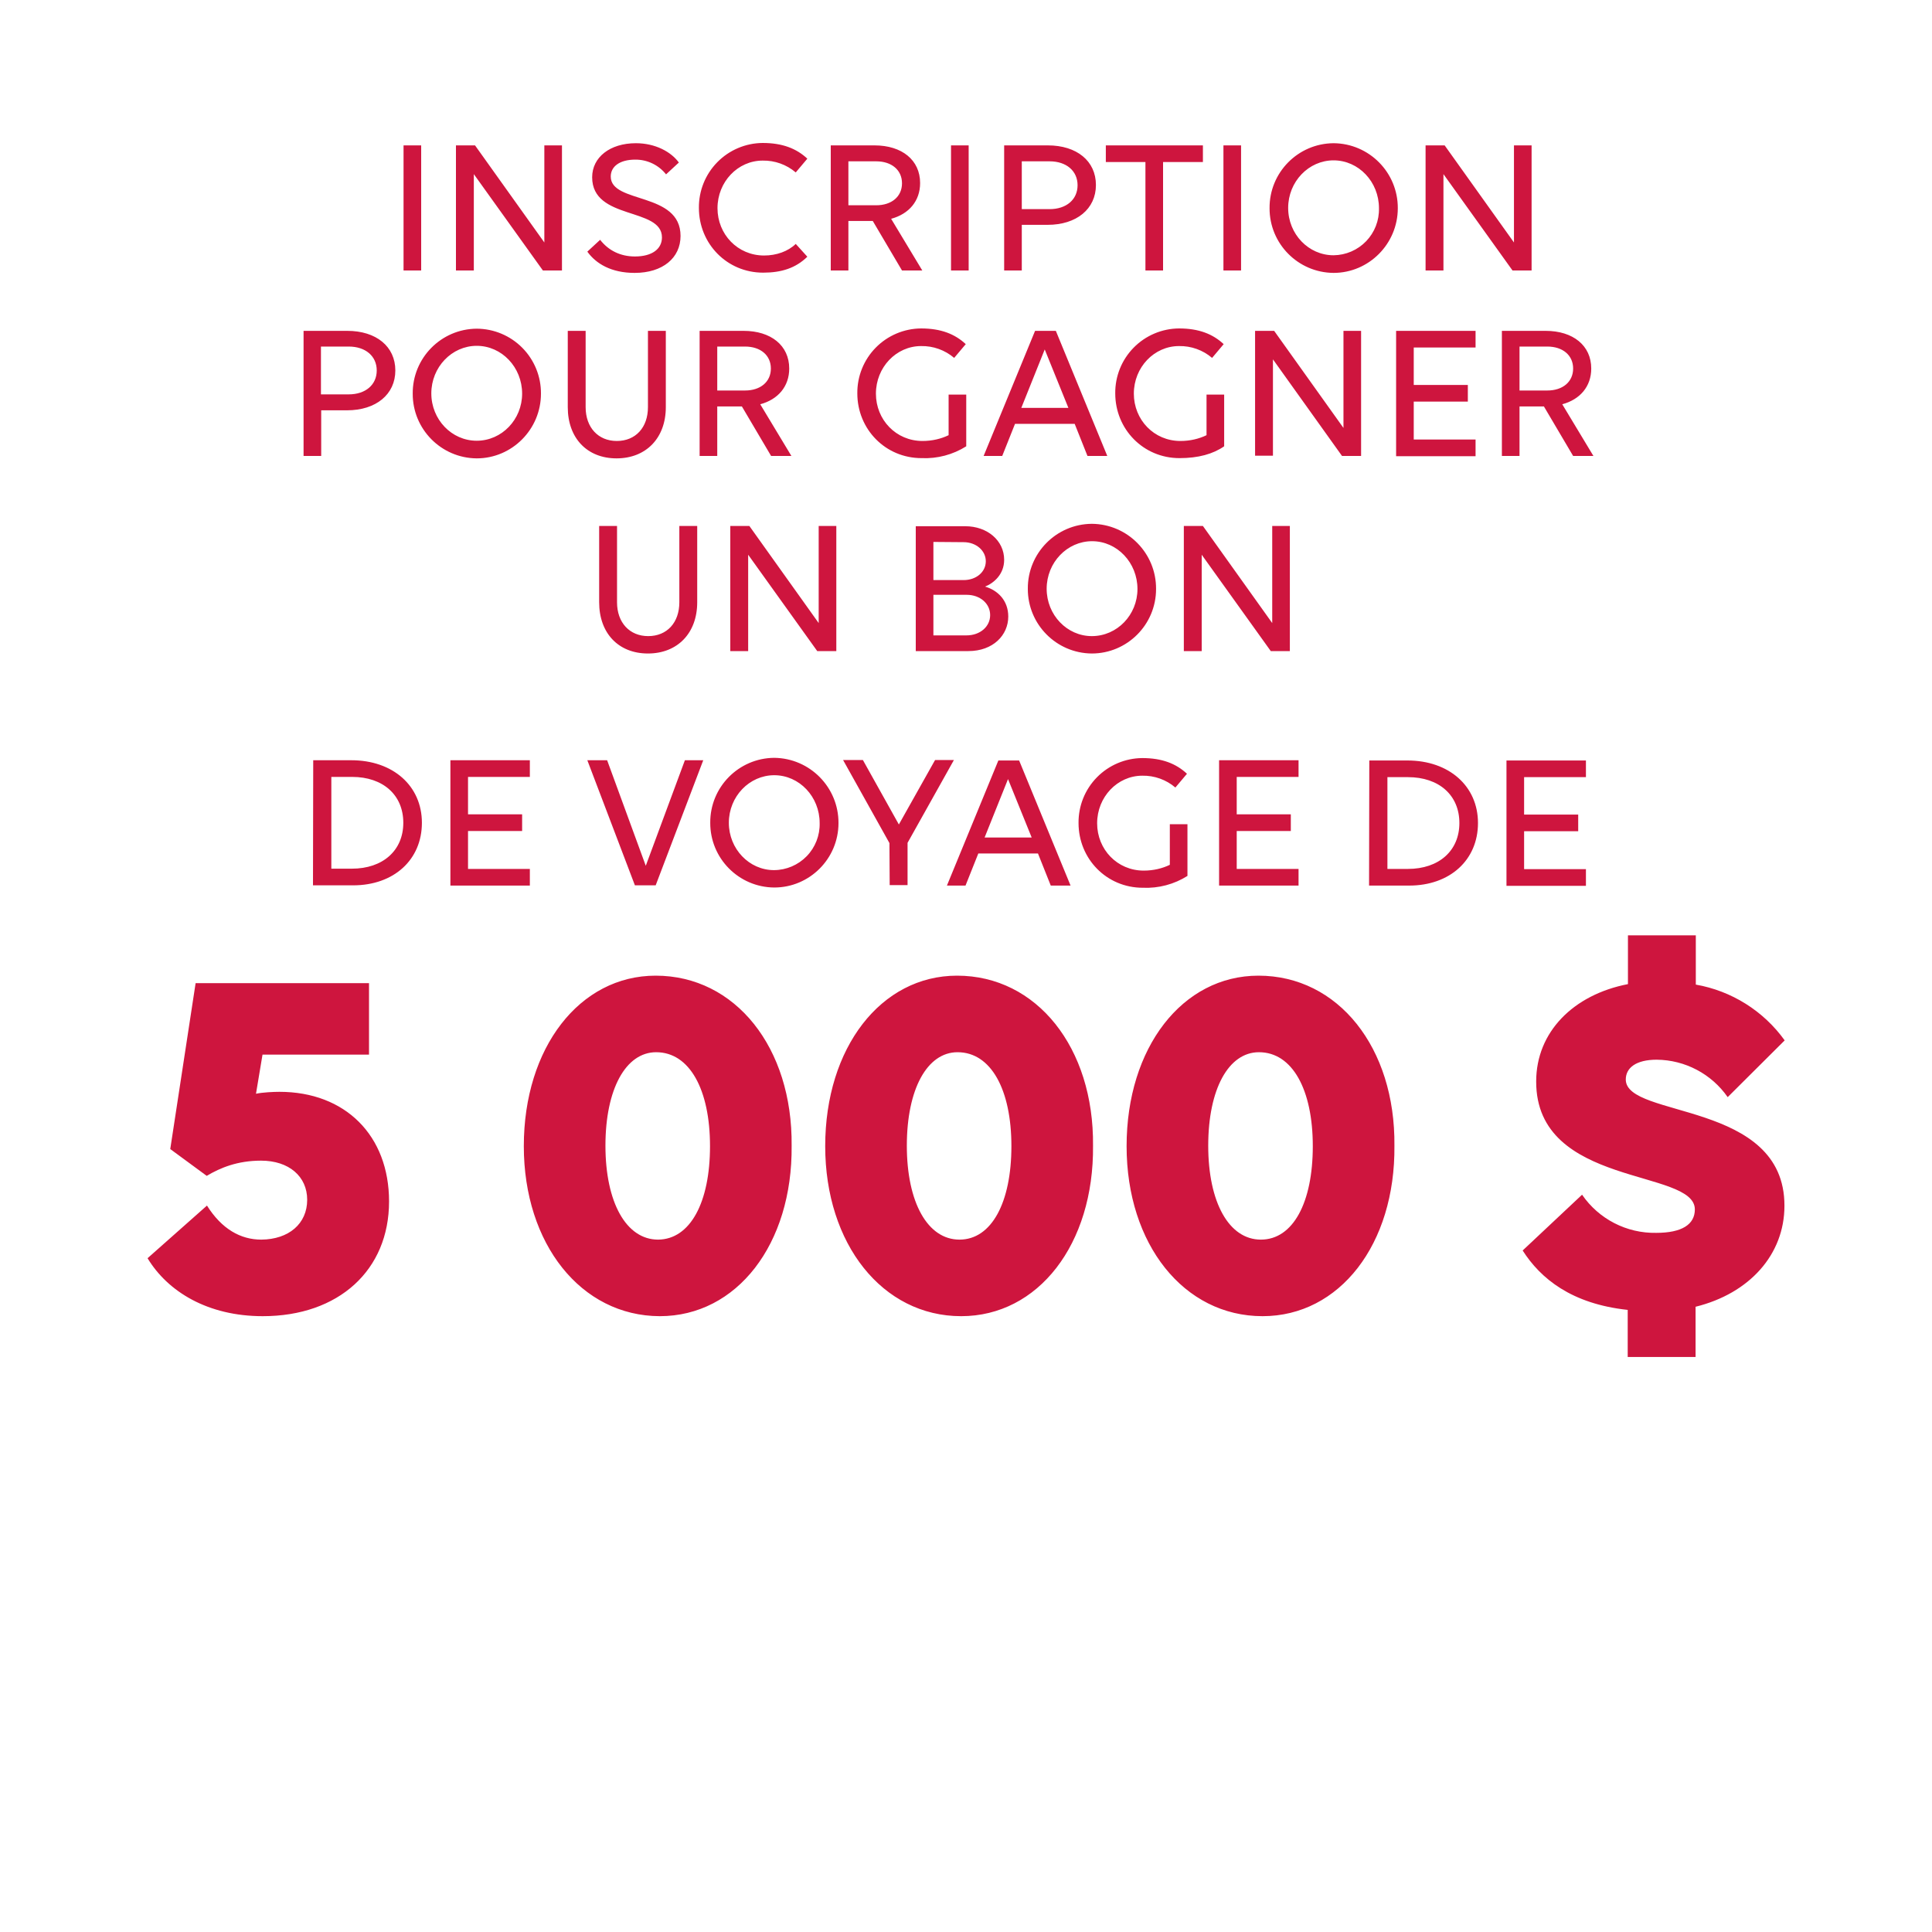
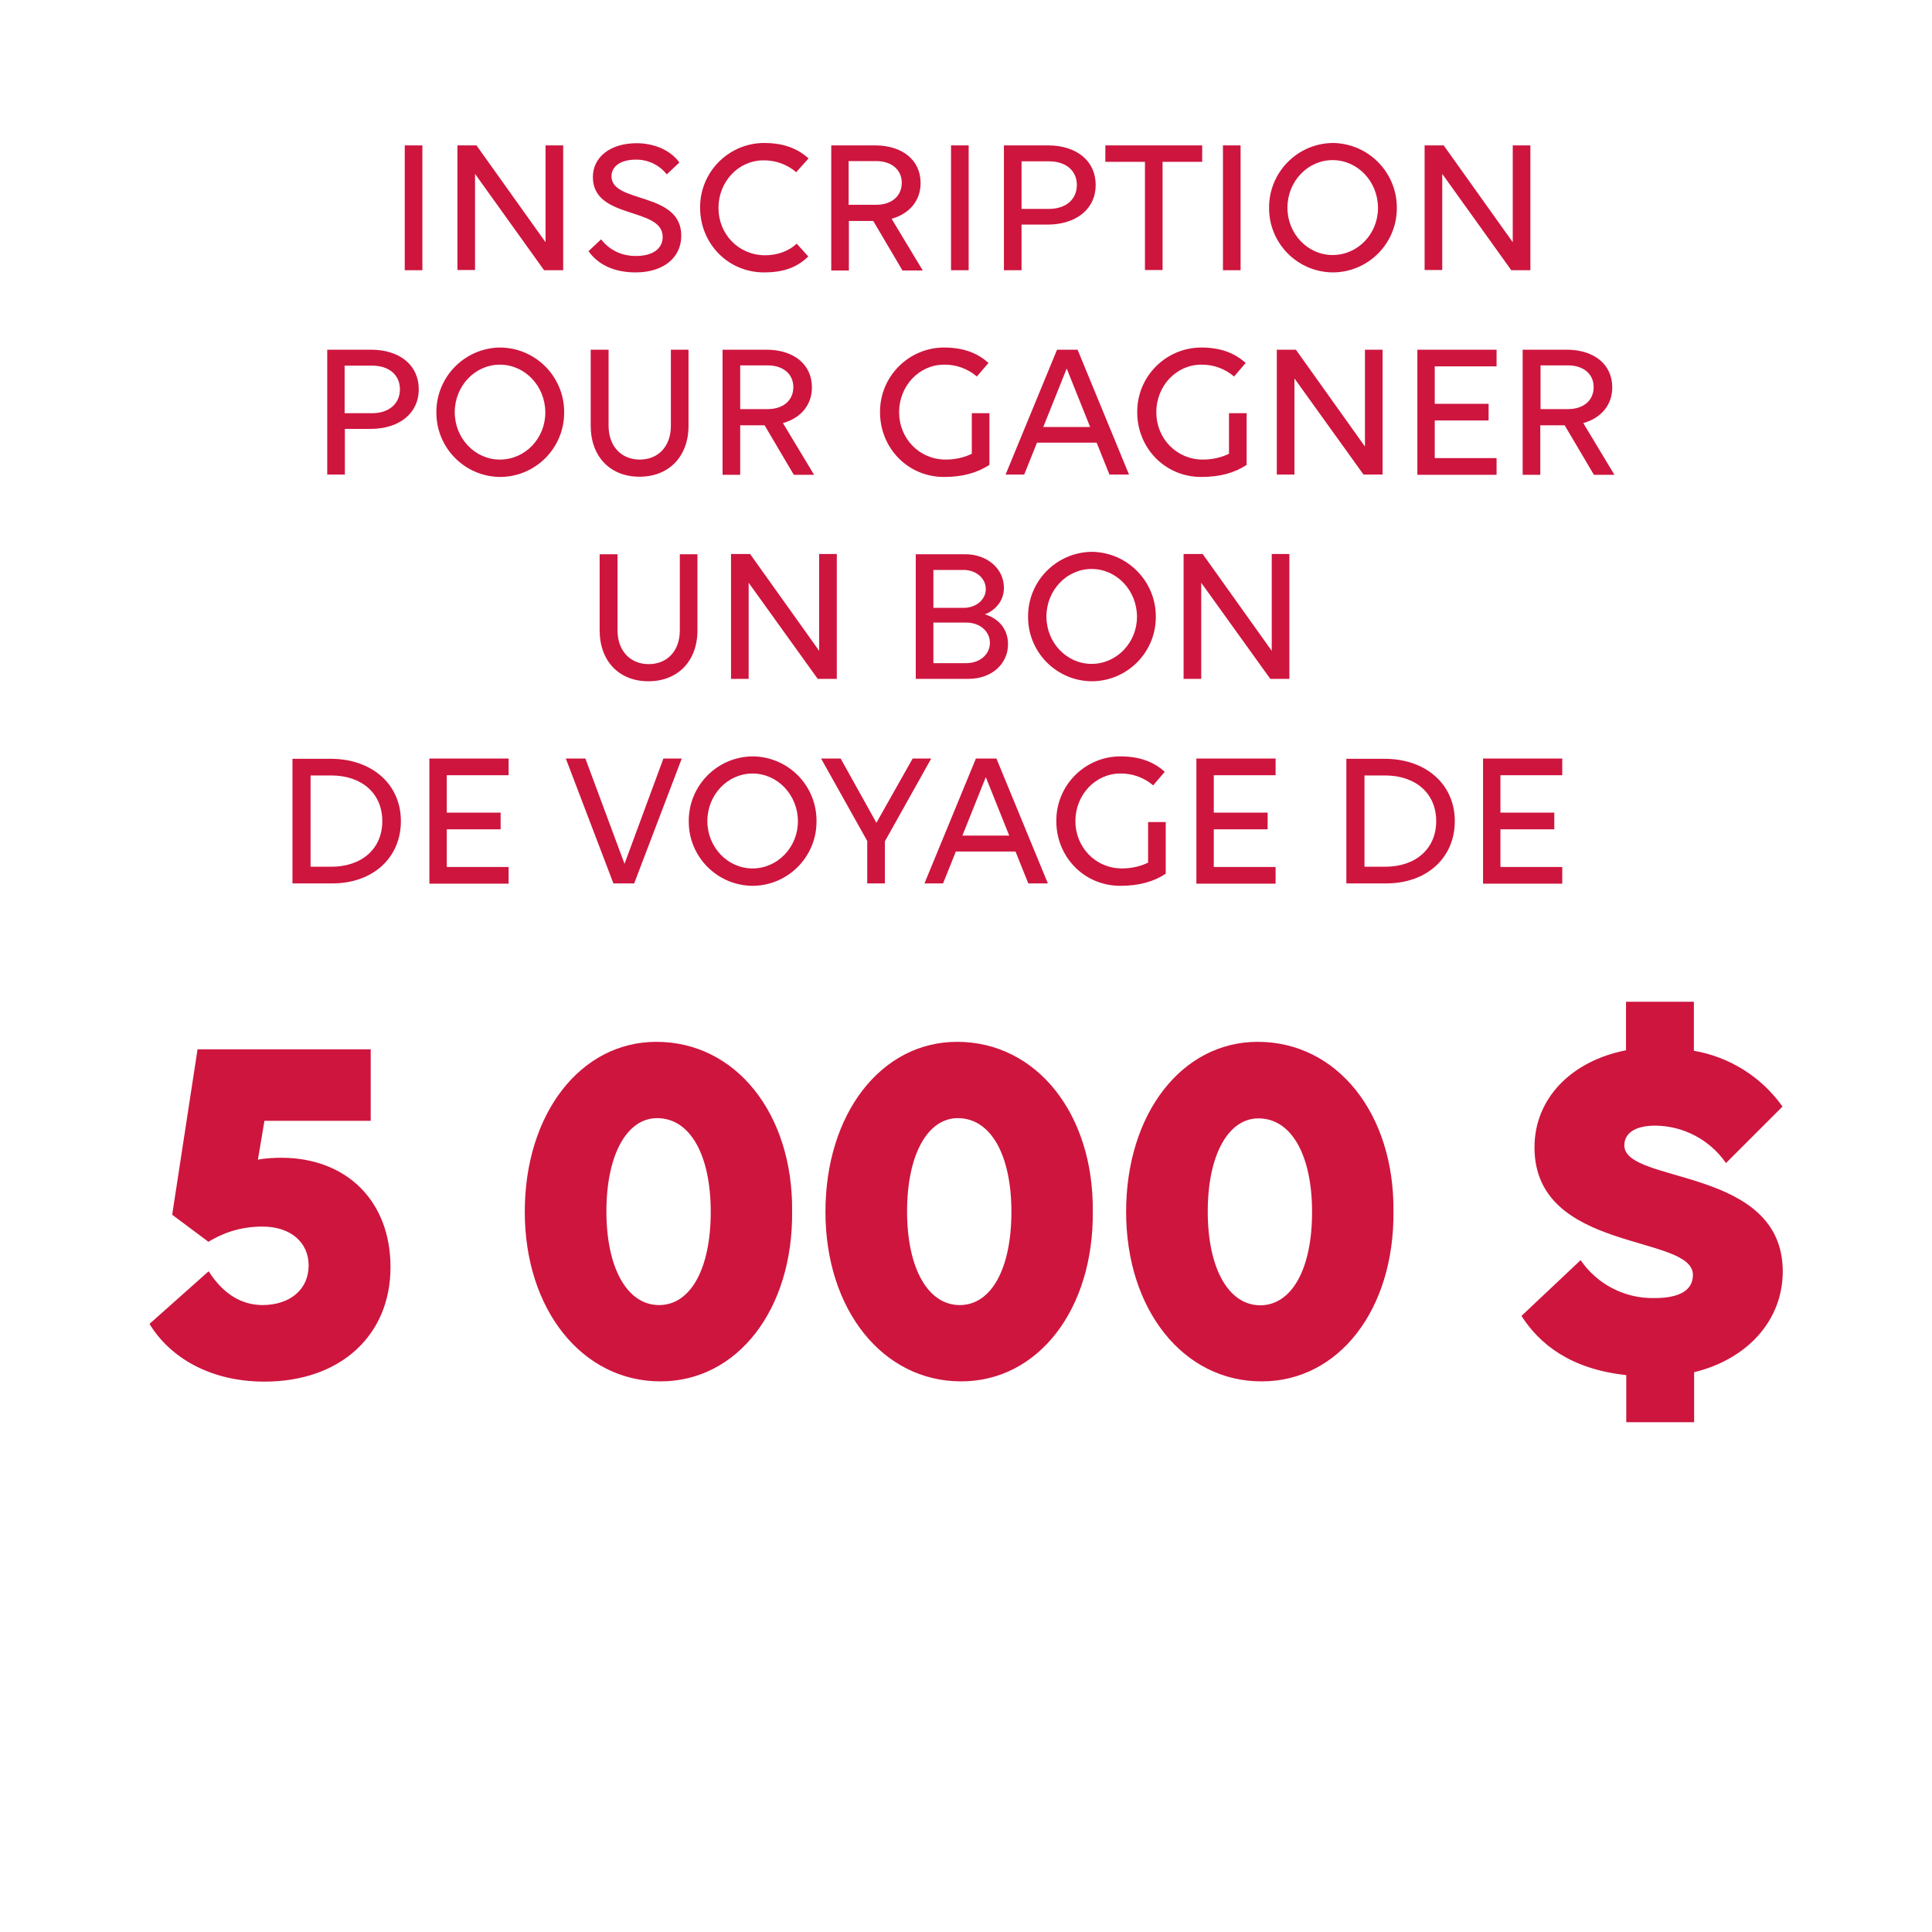
<svg xmlns="http://www.w3.org/2000/svg" width="80" height="80" viewBox="0 0 80 80">
  <g fill="#CE153E">
    <g>
-       <path d="M16.71 6.02h.73v5.18h-.73V6.02zM19.62 7.21v3.99h-.74V6.02h.79l2.87 4.02V6.02h.73v5.18h-.79l-2.86-3.99zM27.58 7.22a1.61 1.61 0 0 0-1.28-.61c-.62 0-1.01.27-1.01.7 0 1.14 2.89.62 2.89 2.46 0 .91-.74 1.53-1.9 1.53-.97 0-1.6-.38-1.96-.88l.53-.49c.35.45.85.69 1.44.69.71 0 1.12-.31 1.12-.79 0-1.26-2.89-.7-2.89-2.49 0-.83.74-1.41 1.81-1.41.81 0 1.46.36 1.78.8l-.53.49zM32.95 7.14a2.05 2.05 0 0 0-1.37-.49c-1.03 0-1.87.88-1.87 1.97 0 1.08.83 1.96 1.93 1.96.51 0 .99-.17 1.31-.48l.48.53c-.48.47-1.07.66-1.83.66-1.5 0-2.66-1.2-2.66-2.68a2.66 2.66 0 0 1 2.64-2.69c.82 0 1.4.23 1.85.65l-.48.57zM34.4 6.02h1.81c1.14 0 1.89.61 1.89 1.56 0 .74-.46 1.28-1.2 1.48l1.29 2.14h-.84l-1.21-2.05h-1.01v2.05h-.73V6.02zm.73.66V8.5h1.15c.64 0 1.07-.36 1.07-.91s-.43-.91-1.07-.91h-1.15zM39.38 6.02h.73v5.18h-.73V6.02zM41.58 6.02h1.81c1.2 0 1.99.65 1.99 1.64 0 .99-.8 1.65-2 1.65h-1.07v1.89h-.73V6.02zm.73.66v1.98h1.15c.7 0 1.16-.4 1.16-.99s-.46-.99-1.16-.99h-1.15zM48.16 6.71v4.49h-.73V6.71h-1.64v-.69h4.02v.69h-1.65zM50.66 6.02h.73v5.18h-.73V6.02zM57.88 8.62c0 1.48-1.2 2.68-2.66 2.68a2.67 2.67 0 0 1-2.65-2.68 2.67 2.67 0 0 1 2.65-2.69 2.68 2.68 0 0 1 2.66 2.69zm-.78 0c0-1.09-.84-1.98-1.88-1.98-1.03 0-1.88.88-1.88 1.97 0 1.08.84 1.96 1.88 1.96a1.9 1.9 0 0 0 1.88-1.95zM59.77 7.21v3.99h-.74V6.02h.79l2.87 4.02V6.02h.73v5.18h-.79l-2.86-3.99zM12.57 13.7h1.81c1.2 0 1.99.65 1.99 1.64 0 .99-.8 1.65-2 1.65H13.3v1.89h-.73V13.7zm.72.65v1.98h1.15c.7 0 1.16-.4 1.16-.99s-.46-.99-1.16-.99h-1.15zM22.4 16.3c0 1.48-1.2 2.68-2.66 2.68a2.67 2.67 0 0 1-2.65-2.68 2.67 2.67 0 0 1 2.65-2.69 2.67 2.67 0 0 1 2.66 2.69zm-.78 0c0-1.09-.84-1.98-1.88-1.98-1.03 0-1.88.88-1.88 1.97 0 1.08.84 1.96 1.88 1.96s1.88-.88 1.88-1.95zM23.51 13.7h.74v3.16c0 .84.52 1.4 1.29 1.4.78 0 1.29-.56 1.29-1.4V13.7h.74v3.16c0 1.28-.82 2.12-2.04 2.12-1.22 0-2.02-.84-2.02-2.12V13.7zM28.98 13.7h1.81c1.14 0 1.89.61 1.89 1.56 0 .74-.46 1.28-1.2 1.48l1.29 2.14h-.84l-1.21-2.05H29.7v2.05h-.73V13.7zm.72.65v1.82h1.15c.64 0 1.07-.36 1.07-.91s-.43-.91-1.07-.91H29.7zM38.16 18.97c-1.5 0-2.66-1.2-2.66-2.68a2.66 2.66 0 0 1 2.64-2.69c.82 0 1.4.23 1.85.65l-.48.57a2.05 2.05 0 0 0-1.37-.49c-1.03 0-1.87.88-1.87 1.97 0 1.08.83 1.96 1.93 1.96.4 0 .77-.09 1.08-.24v-1.68h.73v2.14a3.2 3.2 0 0 1-1.85.49zM44.5 17.55h-2.47l-.53 1.33h-.77l2.13-5.18h.86l2.13 5.18h-.82l-.53-1.33zm-1.24-3.08-.97 2.42h1.95l-.98-2.42zM48.84 18.97c-1.5 0-2.66-1.2-2.66-2.68a2.66 2.66 0 0 1 2.64-2.69c.82 0 1.4.23 1.85.65l-.48.57a2.05 2.05 0 0 0-1.37-.49c-1.03 0-1.87.88-1.87 1.97 0 1.08.83 1.96 1.93 1.96.4 0 .77-.09 1.08-.24v-1.68h.73v2.14c-.46.32-1.07.49-1.85.49zM52.71 14.88v3.99h-.74V13.7h.79l2.87 4.02V13.7h.73v5.18h-.79l-2.86-4zM57.81 13.7h3.29v.69h-2.56v1.55h2.24v.69h-2.24v1.57h2.56v.69h-3.29V13.7zM62.19 13.7H64c1.14 0 1.89.61 1.89 1.56 0 .74-.46 1.28-1.2 1.48l1.29 2.14h-.84l-1.21-2.05h-1.01v2.05h-.73V13.7zm.73.65v1.82h1.15c.64 0 1.07-.36 1.07-.91s-.43-.91-1.07-.91h-1.15z" />
+       <path d="M16.76 6.02h.73v5.17h-.73V6.02zM19.67 7.2v3.98h-.73V6.02h.79l2.86 4.01V6.02h.73v5.17h-.79L19.67 7.2zM27.61 7.22a1.61 1.61 0 0 0-1.28-.61c-.62 0-1.01.27-1.01.69 0 1.14 2.89.62 2.89 2.46 0 .91-.74 1.52-1.89 1.52-.97 0-1.6-.38-1.95-.88l.52-.49c.35.45.85.69 1.44.69.71 0 1.11-.31 1.11-.79 0-1.26-2.89-.7-2.89-2.48 0-.83.73-1.4 1.81-1.4.81 0 1.46.35 1.77.8l-.52.49zM32.97 7.13a2.04 2.04 0 0 0-1.36-.49c-1.03 0-1.86.88-1.86 1.97 0 1.08.83 1.96 1.93 1.96.51 0 .98-.17 1.31-.48l.48.53c-.48.47-1.06.66-1.83.66-1.5 0-2.65-1.2-2.65-2.68a2.66 2.66 0 0 1 2.64-2.68c.82 0 1.4.23 1.85.64l-.51.57zM34.42 6.02h1.81c1.14 0 1.89.61 1.89 1.56 0 .73-.46 1.27-1.2 1.48l1.29 2.14h-.84l-1.21-2.05h-1.01v2.05h-.73V6.02zm.72.65v1.81h1.14c.64 0 1.06-.36 1.06-.91s-.43-.9-1.06-.9h-1.14zM39.38 6.02h.73v5.17h-.73V6.02zM41.58 6.02h1.81c1.19 0 1.98.64 1.98 1.64 0 .99-.8 1.64-2 1.64H42.3v1.89h-.73V6.02zm.72.65v1.98h1.14c.69 0 1.15-.39 1.15-.99s-.46-.98-1.15-.98H42.3zM48.14 6.7v4.48h-.73V6.7h-1.64v-.68h4.01v.68h-1.64zM50.64 6.02h.73v5.17h-.73V6.02zM57.84 8.61a2.66 2.66 0 0 1-2.65 2.67 2.66 2.66 0 0 1-2.64-2.68 2.67 2.67 0 0 1 2.64-2.68 2.68 2.68 0 0 1 2.65 2.69zm-.78 0c0-1.09-.84-1.98-1.88-1.98-1.03 0-1.87.88-1.87 1.97 0 1.08.84 1.96 1.87 1.96 1.04 0 1.88-.87 1.88-1.95zM59.72 7.2v3.98h-.73V6.02h.79l2.86 4.01V6.02h.73v5.17h-.79L59.72 7.2zM13.55 14.48h1.81c1.19 0 1.98.64 1.98 1.64 0 .99-.8 1.64-2 1.64h-1.06v1.89h-.73v-5.17zm.72.65v1.98h1.14c.69 0 1.15-.39 1.15-.99s-.46-.98-1.15-.98h-1.14zM23.36 17.08a2.66 2.66 0 0 1-2.65 2.67 2.66 2.66 0 0 1-2.64-2.68 2.67 2.67 0 0 1 2.64-2.68 2.67 2.67 0 0 1 2.65 2.69zm-.78 0c0-1.09-.84-1.98-1.88-1.98-1.03 0-1.87.88-1.87 1.97 0 1.08.84 1.96 1.87 1.96 1.05 0 1.88-.88 1.88-1.95zM24.47 14.48h.73v3.15c0 .84.52 1.4 1.29 1.4.78 0 1.29-.56 1.29-1.4v-3.15h.73v3.15c0 1.27-.81 2.11-2.03 2.11-1.22 0-2.02-.84-2.02-2.11v-3.15zM29.92 14.48h1.81c1.14 0 1.89.61 1.89 1.56 0 .73-.46 1.27-1.2 1.48l1.29 2.14h-.84l-1.21-2.05h-1.01v2.05h-.73v-5.18zm.73.65v1.81h1.14c.64 0 1.06-.36 1.06-.91s-.43-.9-1.06-.9h-1.14zM39.09 19.75c-1.5 0-2.65-1.2-2.65-2.68a2.66 2.66 0 0 1 2.64-2.68c.82 0 1.4.23 1.85.64l-.48.56a2.04 2.04 0 0 0-1.36-.49c-1.03 0-1.86.88-1.86 1.97 0 1.08.83 1.96 1.93 1.96.4 0 .77-.09 1.08-.24v-1.68h.73v2.14c-.51.33-1.11.5-1.88.5zM45.41 18.33h-2.47l-.53 1.32h-.77l2.13-5.17h.85l2.13 5.17h-.81l-.53-1.32zm-1.24-3.07-.97 2.42h1.94l-.97-2.42zM49.74 19.75c-1.5 0-2.65-1.2-2.65-2.68a2.66 2.66 0 0 1 2.64-2.68c.82 0 1.4.23 1.85.64l-.48.56a2.04 2.04 0 0 0-1.36-.49c-1.03 0-1.86.88-1.86 1.97 0 1.08.83 1.96 1.93 1.96.4 0 .77-.09 1.08-.24v-1.68h.73v2.14c-.5.33-1.1.5-1.88.5zM53.6 15.67v3.98h-.73v-5.17h.79l2.86 4.01v-4.01h.73v5.17h-.79l-2.86-3.98zM58.69 14.48h3.28v.69h-2.56v1.55h2.23v.69h-2.23v1.56h2.56v.69h-3.28v-5.18zM63.06 14.48h1.81c1.14 0 1.89.61 1.89 1.56 0 .73-.46 1.27-1.2 1.48l1.29 2.14H66l-1.21-2.05h-1.01v2.05h-.73v-5.18zm.73.65v1.81h1.14c.64 0 1.06-.36 1.06-.91s-.43-.9-1.06-.9h-1.14zM24.84 22.95h.73v3.15c0 .84.52 1.4 1.29 1.4.78 0 1.29-.56 1.29-1.4v-3.15h.73v3.15c0 1.27-.81 2.11-2.03 2.11s-2.02-.84-2.02-2.11v-3.15zM31 24.13v3.98h-.73v-5.17h.79l2.86 4.01v-4.01h.73v5.17h-.79L31 24.13zM37.92 22.95h2.05c.9 0 1.6.59 1.6 1.39 0 .61-.44.97-.79 1.1.52.15.96.56.96 1.24 0 .77-.63 1.43-1.64 1.43h-2.18v-5.16zm.73.65v1.57h1.25c.52 0 .92-.34.92-.78s-.4-.79-.92-.79h-1.25zm0 2.18v1.68h1.36c.56 0 .98-.36.98-.84s-.42-.84-.97-.84h-1.37zM47.86 25.54a2.66 2.66 0 0 1-2.65 2.67 2.66 2.66 0 0 1-2.64-2.68 2.67 2.67 0 0 1 2.64-2.68 2.68 2.68 0 0 1 2.65 2.69zm-.78 0c0-1.09-.84-1.98-1.88-1.98-1.03 0-1.87.88-1.87 1.97 0 1.08.84 1.96 1.87 1.96 1.04 0 1.88-.88 1.88-1.95zM49.74 24.13v3.98h-.73v-5.17h.79l2.86 4.01v-4.01h.73v5.17h-.79l-2.86-3.98zM12.11 31.42h1.58c1.72 0 2.91 1.06 2.91 2.58s-1.16 2.58-2.84 2.58h-1.65v-5.16zm.75.68v3.79h.85c1.28 0 2.12-.75 2.12-1.89s-.84-1.89-2.12-1.89h-.85zM17.78 31.41h3.28v.69H18.5v1.55h2.23v.69H18.5v1.56h2.56v.69h-3.28v-5.18zM25.86 35.77l1.61-4.36h.76l-1.97 5.17h-.86l-1.97-5.17h.81l1.62 4.36zM33.81 34.01a2.66 2.66 0 0 1-2.65 2.67A2.66 2.66 0 0 1 28.52 34a2.67 2.67 0 0 1 2.64-2.68 2.66 2.66 0 0 1 2.65 2.69zm-.77 0c0-1.09-.84-1.98-1.88-1.98-1.03 0-1.87.88-1.87 1.97 0 1.08.84 1.96 1.87 1.96 1.04 0 1.88-.88 1.88-1.95zM35.92 34.84 34 31.41h.81l1.48 2.66 1.5-2.66h.77l-1.92 3.43v1.74h-.73v-1.74zM42.05 35.26h-2.47l-.53 1.32h-.77l2.13-5.17h.85l2.13 5.17h-.81l-.53-1.32zm-1.23-3.08-.97 2.42h1.94l-.97-2.42zM46.39 36.68c-1.5 0-2.65-1.2-2.65-2.68a2.66 2.66 0 0 1 2.64-2.68c.82 0 1.4.23 1.85.64l-.48.56a2.04 2.04 0 0 0-1.36-.49c-1.03 0-1.86.88-1.86 1.97 0 1.08.83 1.96 1.93 1.96.4 0 .77-.09 1.08-.24v-1.68h.73v2.14c-.5.33-1.11.5-1.88.5zM49.54 31.41h3.28v.69h-2.56v1.55h2.23v.69h-2.23v1.56h2.56v.69h-3.28v-5.18zM55.75 31.42h1.58c1.72 0 2.91 1.06 2.91 2.58s-1.16 2.58-2.84 2.58h-1.65v-5.16zm.75.68v3.79h.85c1.28 0 2.12-.75 2.12-1.89s-.84-1.89-2.12-1.89h-.85zM61.41 31.41h3.28v.69h-2.56v1.55h2.23v.69h-2.23v1.56h2.56v.69h-3.28v-5.18z" />
    </g>
    <g>
-       <path d="M12.72 49.68c0-.97-.76-1.62-1.91-1.62-.97 0-1.68.29-2.25.63l-1.51-1.11 1.05-6.87h7.18v2.96h-4.41l-.27 1.62c.27-.06.74-.08.97-.08 2.73 0 4.54 1.81 4.54 4.54 0 2.84-2.08 4.75-5.23 4.75-2.27 0-3.93-1.01-4.77-2.4l2.46-2.18c.61.97 1.39 1.41 2.25 1.41 1.14-.01 1.9-.66 1.9-1.65zM21.69 47.46c0-4.08 2.31-7.06 5.46-7.06 3.3 0 5.67 2.98 5.63 7.04.04 4.08-2.27 7.06-5.46 7.06-3.26-.01-5.63-2.99-5.63-7.04zm7.71 0c0-2.33-.84-3.89-2.23-3.89-1.26 0-2.1 1.53-2.1 3.87 0 2.35.86 3.89 2.18 3.89 1.33-.01 2.15-1.54 2.15-3.87zM34.17 47.46c0-4.08 2.31-7.06 5.46-7.06 3.3 0 5.67 2.98 5.63 7.04.04 4.08-2.27 7.06-5.46 7.06-3.26 0-5.63-2.99-5.63-7.04zm7.71 0c0-2.33-.84-3.89-2.23-3.89-1.26 0-2.1 1.53-2.1 3.87 0 2.35.86 3.89 2.18 3.89 1.33 0 2.15-1.54 2.15-3.87zM46.65 47.46c0-4.08 2.31-7.06 5.46-7.06 3.3 0 5.67 2.98 5.63 7.04.04 4.08-2.27 7.06-5.46 7.06-3.26 0-5.63-2.98-5.63-7.04zm7.71 0c0-2.33-.84-3.89-2.23-3.89-1.26 0-2.1 1.53-2.1 3.87 0 2.35.86 3.89 2.18 3.89 1.33 0 2.15-1.53 2.15-3.87zM71.54 45.43a3.62 3.62 0 0 0-2.94-1.55c-.86 0-1.28.34-1.28.82 0 1.62 6.58.86 6.57 5.23 0 2.02-1.45 3.63-3.68 4.18v2.08H67.4v-1.95c-2.33-.25-3.61-1.3-4.35-2.46l2.46-2.31a3.64 3.64 0 0 0 3.07 1.58c1.05 0 1.6-.34 1.6-.97 0-1.7-6.58-.9-6.57-5.3 0-2.04 1.53-3.59 3.8-4.03v-2.02h2.81v2.04a5.76 5.76 0 0 1 3.68 2.31l-2.36 2.35z" />
-     </g>
-     <g>
-       <path d="M24.81 21.78h.74v3.16c0 .84.52 1.4 1.29 1.4.78 0 1.29-.56 1.29-1.4v-3.16h.74v3.16c0 1.28-.82 2.12-2.04 2.12-1.22 0-2.02-.84-2.02-2.12v-3.16zM30.98 22.97v3.99h-.74v-5.18h.79l2.87 4.02v-4.02h.73v5.18h-.79l-2.86-3.99zM37.92 21.79h2.05c.91 0 1.61.59 1.61 1.39 0 .61-.44.97-.79 1.11.52.15.96.57.96 1.24 0 .77-.63 1.43-1.65 1.43h-2.18v-5.17zm.73 2.84v1.68h1.37c.56 0 .98-.36.98-.84s-.42-.84-.97-.84h-1.38zm0-2.19v1.58h1.25c.53 0 .92-.34.92-.78s-.4-.79-.92-.79l-1.25-.01zM47.87 24.39c0 1.48-1.2 2.67-2.66 2.67a2.67 2.67 0 0 1-2.65-2.68 2.67 2.67 0 0 1 2.65-2.69 2.68 2.68 0 0 1 2.66 2.7zm-.77 0c0-1.09-.84-1.98-1.88-1.98-1.03 0-1.88.88-1.88 1.97 0 1.08.84 1.96 1.87 1.96 1.05 0 1.89-.88 1.89-1.95zM49.76 22.97v3.99h-.74v-5.18h.79l2.87 4.02v-4.02h.73v5.18h-.79l-2.86-3.99zM12.97 31.48h1.58c1.72 0 2.92 1.06 2.92 2.59 0 1.53-1.16 2.59-2.85 2.59h-1.66l.01-5.18zm.75.69v3.8h.85c1.28 0 2.13-.75 2.13-1.9s-.84-1.9-2.12-1.9h-.86zM18.65 31.48h3.29v.69h-2.56v1.55h2.24v.69h-2.24v1.57h2.56v.69h-3.29v-5.19zM26.74 35.85l1.62-4.37h.76l-1.97 5.18h-.86l-1.97-5.18h.82l1.6 4.37zM34.72 34.08c0 1.48-1.2 2.67-2.66 2.67a2.67 2.67 0 0 1-2.65-2.68 2.67 2.67 0 0 1 2.65-2.69 2.69 2.69 0 0 1 2.66 2.7zm-.78 0c0-1.09-.84-1.98-1.88-1.98-1.03 0-1.88.88-1.88 1.97 0 1.08.84 1.96 1.87 1.96a1.9 1.9 0 0 0 1.89-1.95zM36.83 34.91l-1.92-3.44h.82l1.49 2.67 1.5-2.67h.78l-1.92 3.43v1.75h-.74l-.01-1.74zM42.98 35.34h-2.47l-.53 1.33h-.77l2.13-5.18h.86l2.13 5.18h-.82l-.53-1.33zm-1.24-3.08-.97 2.42h1.95l-.98-2.42zM47.32 36.76c-1.5 0-2.66-1.2-2.66-2.68a2.66 2.66 0 0 1 2.64-2.69c.82 0 1.4.23 1.85.65l-.48.57a2.05 2.05 0 0 0-1.37-.49c-1.03 0-1.87.88-1.87 1.97 0 1.08.83 1.96 1.93 1.96.4 0 .77-.09 1.08-.24v-1.68h.73v2.14a3.2 3.2 0 0 1-1.85.49zM50.48 31.48h3.29v.69h-2.56v1.55h2.24v.69h-2.24v1.57h2.56v.69h-3.29v-5.19zM56.7 31.49h1.58c1.72 0 2.92 1.06 2.92 2.59 0 1.53-1.16 2.59-2.85 2.59h-1.66l.01-5.18zm.75.69v3.8h.85c1.28 0 2.13-.75 2.13-1.9s-.84-1.9-2.13-1.9h-.85zM62.38 31.49h3.29v.69h-2.56v1.55h2.24v.69h-2.24v1.57h2.56v.69h-3.29v-5.19z" />
+       <path d="M12.78 52.4c0-.96-.75-1.61-1.91-1.61-.96 0-1.68.29-2.24.63l-1.5-1.12 1.05-6.85h7.17v2.96h-4.4l-.27 1.61c.27-.06.73-.08.96-.08 2.72 0 4.53 1.8 4.53 4.53 0 2.83-2.08 4.74-5.22 4.74-2.26 0-3.92-1.01-4.76-2.39l2.45-2.18c.61.96 1.38 1.4 2.24 1.4 1.15-.01 1.9-.66 1.9-1.64zM21.73 50.18c0-4.07 2.31-7.04 5.45-7.04 3.29 0 5.66 2.98 5.62 7.02.04 4.07-2.27 7.04-5.45 7.04-3.25 0-5.62-2.98-5.62-7.02zm7.7 0c0-2.33-.84-3.88-2.22-3.88-1.26 0-2.1 1.53-2.1 3.86 0 2.35.86 3.88 2.18 3.88 1.32 0 2.14-1.53 2.14-3.86zM34.18 50.18c0-4.07 2.31-7.04 5.45-7.04 3.29 0 5.66 2.98 5.62 7.02.04 4.07-2.27 7.04-5.45 7.04-3.25 0-5.62-2.97-5.62-7.02zm7.7 0c0-2.33-.84-3.88-2.22-3.88-1.26 0-2.1 1.53-2.1 3.86 0 2.35.86 3.88 2.18 3.88s2.14-1.53 2.14-3.86zM46.63 50.18c0-4.07 2.31-7.04 5.45-7.04 3.29 0 5.66 2.98 5.62 7.02.04 4.07-2.27 7.04-5.45 7.04-3.25.01-5.62-2.97-5.62-7.02zm7.7.01c0-2.33-.84-3.88-2.22-3.88-1.26 0-2.1 1.53-2.1 3.86 0 2.35.86 3.88 2.18 3.88 1.32-.01 2.14-1.54 2.14-3.86zM71.47 48.16a3.6 3.6 0 0 0-2.93-1.55c-.86 0-1.28.33-1.28.82 0 1.61 6.56.86 6.56 5.22 0 2.01-1.45 3.63-3.67 4.17v2.07h-2.81v-1.95c-2.33-.25-3.6-1.3-4.34-2.45l2.45-2.31a3.61 3.61 0 0 0 3.06 1.57c1.05 0 1.59-.33 1.59-.96 0-1.7-6.56-.9-6.56-5.28 0-2.03 1.53-3.58 3.79-4.02v-2.01h2.81v2.03a5.68 5.68 0 0 1 3.67 2.31l-2.34 2.34z" />
    </g>
  </g>
</svg>
